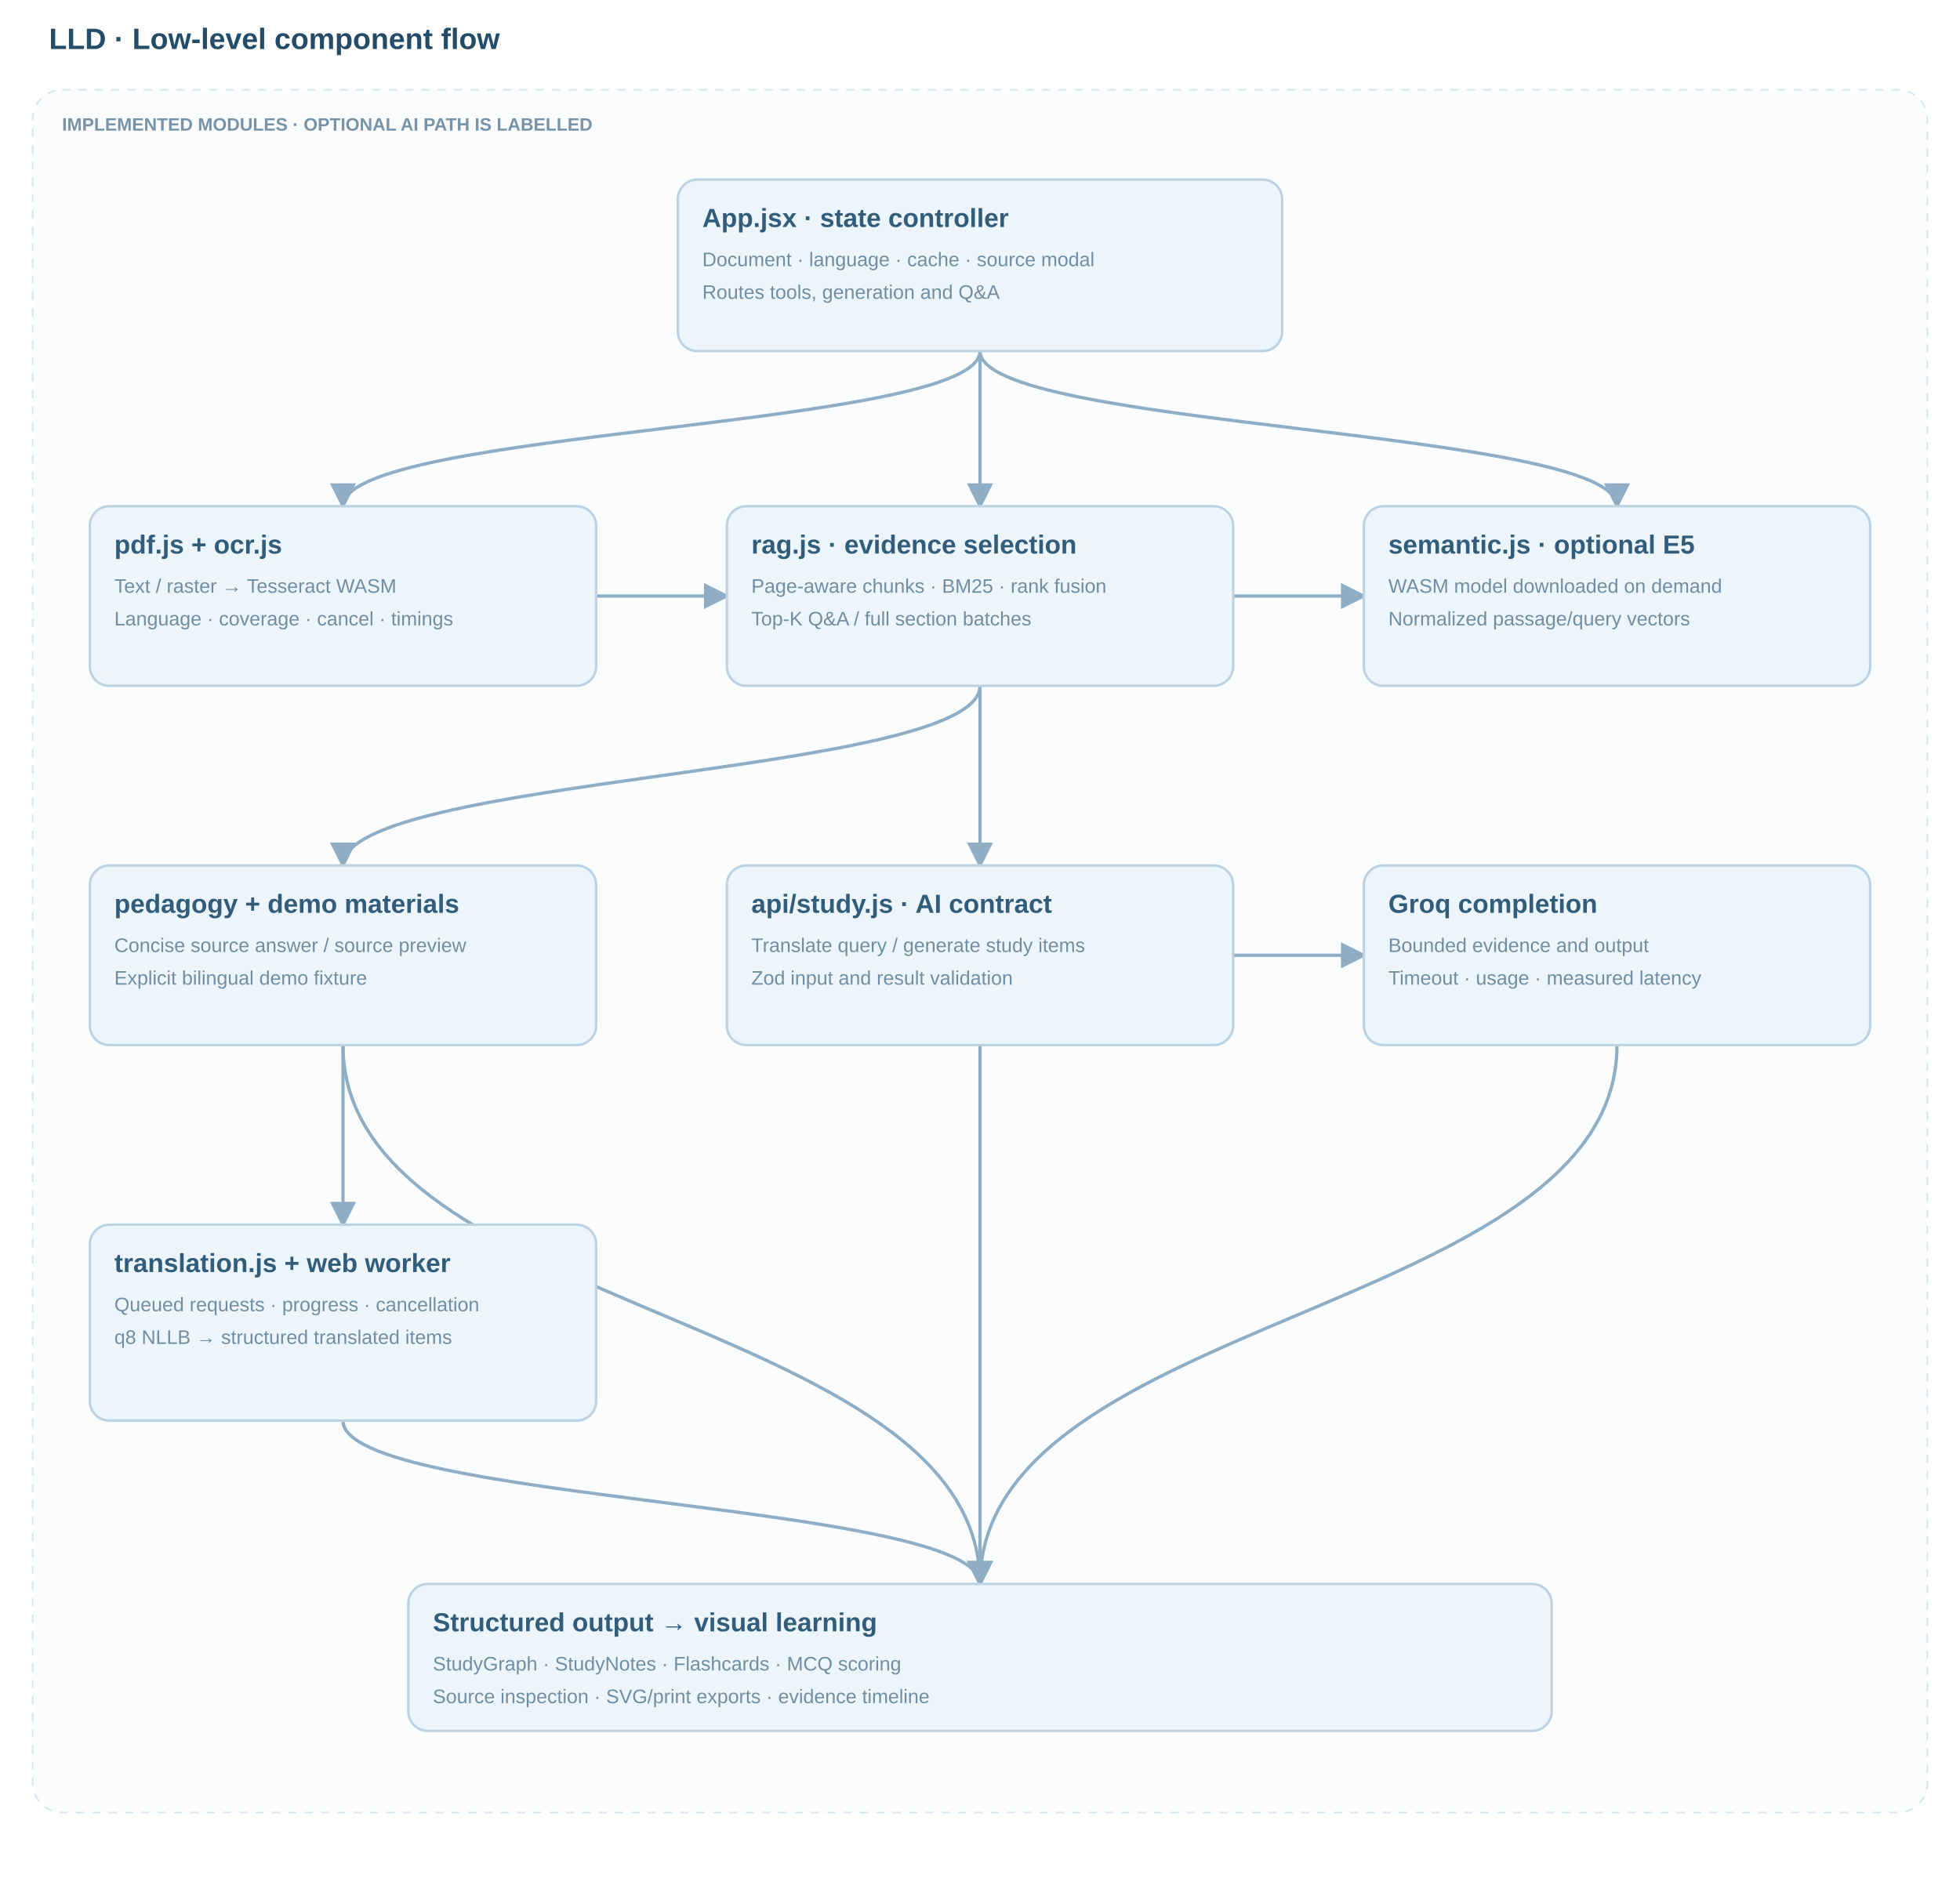
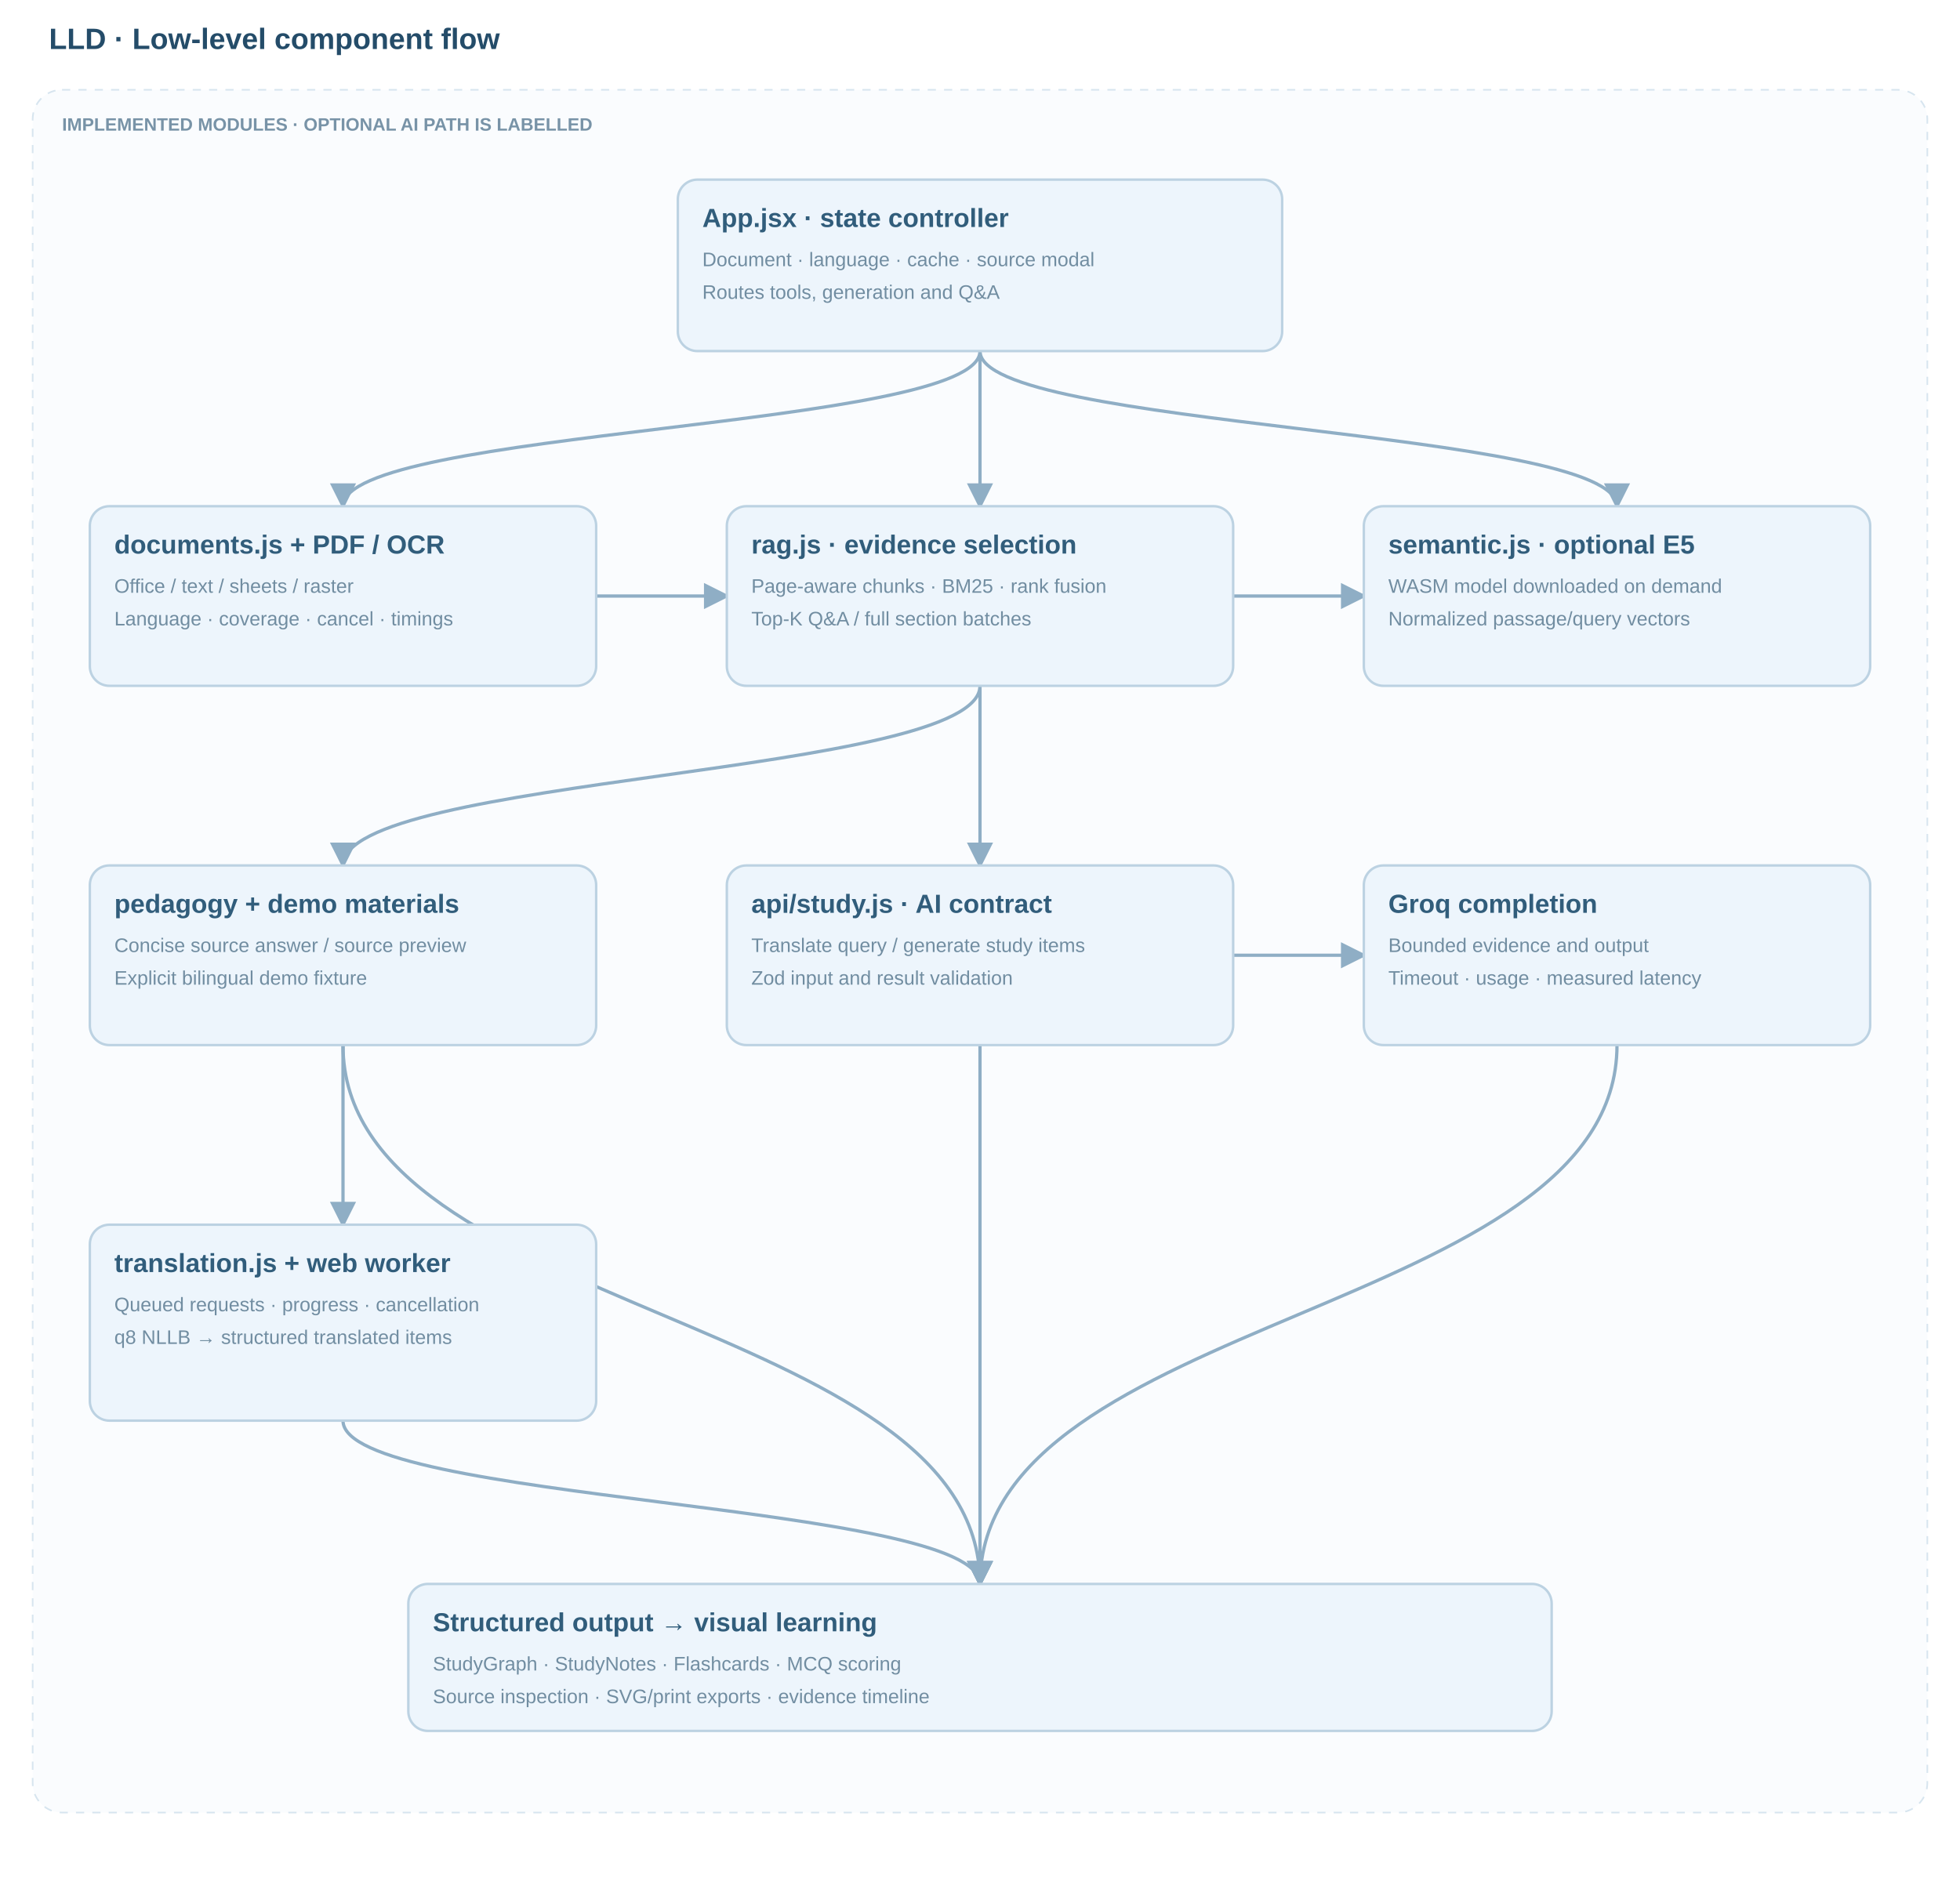
<svg xmlns="http://www.w3.org/2000/svg" viewBox="0 0 1200 1150" width="1200" height="1150" role="group" aria-label="Low-level component flow diagram" font-family="Arial,sans-serif">
  <defs>
    <marker id="arch-arrow-LLD" markerWidth="8" markerHeight="8" refX="7" refY="4" orient="auto">
      <path d="M0,0 L8,4 L0,8" fill="#8faec5" />
    </marker>
  </defs>
  <text x="30" y="30" font-size="18" font-weight="600" fill="#244c69">LLD · Low-level component flow</text>
  <rect x="20" y="55" width="1160" height="1055" rx="18" fill="#fafcfe" stroke="#d7e5ef" stroke-dasharray="5 5" />
  <text x="38" y="80" font-size="11" font-weight="600" fill="#7893a7">IMPLEMENTED MODULES · OPTIONAL AI PATH IS LABELLED</text>
  <path d="M600,215 C600,262.5 210,262.5 210,310" fill="none" stroke="#8faec5" stroke-width="2" marker-end="url(#arch-arrow-LLD)" />
  <path d="M600,215 C600,262.5 600,262.5 600,310" fill="none" stroke="#8faec5" stroke-width="2" marker-end="url(#arch-arrow-LLD)" />
  <path d="M600,215 C600,262.5 990,262.5 990,310" fill="none" stroke="#8faec5" stroke-width="2" marker-end="url(#arch-arrow-LLD)" />
  <path d="M365,365 C405,365 405,365 445,365" fill="none" stroke="#8faec5" stroke-width="2" marker-end="url(#arch-arrow-LLD)" />
  <path d="M755,365 C795,365 795,365 835,365" fill="none" stroke="#8faec5" stroke-width="2" marker-end="url(#arch-arrow-LLD)" />
  <path d="M600,420 C600,475 600,475 600,530" fill="none" stroke="#8faec5" stroke-width="2" marker-end="url(#arch-arrow-LLD)" />
  <path d="M600,420 C600,475 210,475 210,530" fill="none" stroke="#8faec5" stroke-width="2" marker-end="url(#arch-arrow-LLD)" />
  <path d="M755,585 C795,585 795,585 835,585" fill="none" stroke="#8faec5" stroke-width="2" marker-end="url(#arch-arrow-LLD)" />
  <path d="M990,640 C990,805 600,805 600,970" fill="none" stroke="#8faec5" stroke-width="2" marker-end="url(#arch-arrow-LLD)" />
  <path d="M210,640 C210,805 600,805 600,970" fill="none" stroke="#8faec5" stroke-width="2" marker-end="url(#arch-arrow-LLD)" />
  <path d="M600,640 C600,805 600,805 600,970" fill="none" stroke="#8faec5" stroke-width="2" marker-end="url(#arch-arrow-LLD)" />
  <path d="M210,640 C210,695 210,695 210,750" fill="none" stroke="#8faec5" stroke-width="2" marker-end="url(#arch-arrow-LLD)" />
  <path d="M210,870 C210,920 600,920 600,970" fill="none" stroke="#8faec5" stroke-width="2" marker-end="url(#arch-arrow-LLD)" />
  <g data-node-id="app" role="button" tabindex="0" aria-label="Explore App.jsx · state controller">
    <rect x="415" y="110" width="370" height="105" rx="12" fill="#edf5fc" stroke="#bcd2e2" stroke-width="1.5" />
    <text x="430" y="139" font-size="16" font-weight="600" fill="#315d7b">App.jsx · state controller</text>
    <text x="430" y="163" font-size="12" fill="#718da1">Document · language · cache · source modal</text>
    <text x="430" y="183" font-size="12" fill="#718da1">Routes tools, generation and Q&amp;A</text>
  </g>
-   <g data-node-id="pdf" role="button" tabindex="0" aria-label="Explore pdf.js + ocr.js">
+   <g data-node-id="pdf" role="button" tabindex="0" aria-label="Explore documents.js + PDF / OCR">
    <rect x="55" y="310" width="310" height="110" rx="12" fill="#edf5fc" stroke="#bcd2e2" stroke-width="1.5" />
-     <text x="70" y="339" font-size="16" font-weight="600" fill="#315d7b">pdf.js + ocr.js</text>
-     <text x="70" y="363" font-size="12" fill="#718da1">Text / raster → Tesseract WASM</text>
+     <text x="70" y="339" font-size="16" font-weight="600" fill="#315d7b">documents.js + PDF / OCR</text>
+     <text x="70" y="363" font-size="12" fill="#718da1">Office / text / sheets / raster</text>
    <text x="70" y="383" font-size="12" fill="#718da1">Language · coverage · cancel · timings</text>
  </g>
  <g data-node-id="rag" role="button" tabindex="0" aria-label="Explore rag.js · evidence selection">
    <rect x="445" y="310" width="310" height="110" rx="12" fill="#edf5fc" stroke="#bcd2e2" stroke-width="1.5" />
    <text x="460" y="339" font-size="16" font-weight="600" fill="#315d7b">rag.js · evidence selection</text>
    <text x="460" y="363" font-size="12" fill="#718da1">Page-aware chunks · BM25 · rank fusion</text>
    <text x="460" y="383" font-size="12" fill="#718da1">Top-K Q&amp;A / full section batches</text>
  </g>
  <g data-node-id="semantic" role="button" tabindex="0" aria-label="Explore semantic.js · optional E5">
    <rect x="835" y="310" width="310" height="110" rx="12" fill="#edf5fc" stroke="#bcd2e2" stroke-width="1.5" />
    <text x="850" y="339" font-size="16" font-weight="600" fill="#315d7b">semantic.js · optional E5</text>
    <text x="850" y="363" font-size="12" fill="#718da1">WASM model downloaded on demand</text>
    <text x="850" y="383" font-size="12" fill="#718da1">Normalized passage/query vectors</text>
  </g>
  <g data-node-id="demo" role="button" tabindex="0" aria-label="Explore pedagogy + demo materials">
    <rect x="55" y="530" width="310" height="110" rx="12" fill="#edf5fc" stroke="#bcd2e2" stroke-width="1.5" />
    <text x="70" y="559" font-size="16" font-weight="600" fill="#315d7b">pedagogy + demo materials</text>
    <text x="70" y="583" font-size="12" fill="#718da1">Concise source answer / source preview</text>
    <text x="70" y="603" font-size="12" fill="#718da1">Explicit bilingual demo fixture</text>
  </g>
  <g data-node-id="api" role="button" tabindex="0" aria-label="Explore api/study.js · AI contract">
    <rect x="445" y="530" width="310" height="110" rx="12" fill="#edf5fc" stroke="#bcd2e2" stroke-width="1.5" />
    <text x="460" y="559" font-size="16" font-weight="600" fill="#315d7b">api/study.js · AI contract</text>
    <text x="460" y="583" font-size="12" fill="#718da1">Translate query / generate study items</text>
    <text x="460" y="603" font-size="12" fill="#718da1">Zod input and result validation</text>
  </g>
  <g data-node-id="provider" role="button" tabindex="0" aria-label="Explore Groq completion">
    <rect x="835" y="530" width="310" height="110" rx="12" fill="#edf5fc" stroke="#bcd2e2" stroke-width="1.5" />
    <text x="850" y="559" font-size="16" font-weight="600" fill="#315d7b">Groq completion</text>
    <text x="850" y="583" font-size="12" fill="#718da1">Bounded evidence and output</text>
    <text x="850" y="603" font-size="12" fill="#718da1">Timeout · usage · measured latency</text>
  </g>
  <g data-node-id="local" role="button" tabindex="0" aria-label="Explore translation.js + web worker">
    <rect x="55" y="750" width="310" height="120" rx="12" fill="#edf5fc" stroke="#bcd2e2" stroke-width="1.5" />
    <text x="70" y="779" font-size="16" font-weight="600" fill="#315d7b">translation.js + web worker</text>
    <text x="70" y="803" font-size="12" fill="#718da1">Queued requests · progress · cancellation</text>
    <text x="70" y="823" font-size="12" fill="#718da1">q8 NLLB → structured translated items</text>
  </g>
  <g data-node-id="render" role="button" tabindex="0" aria-label="Explore Structured output → visual learning">
    <rect x="250" y="970" width="700" height="90" rx="12" fill="#edf5fc" stroke="#bcd2e2" stroke-width="1.5" />
    <text x="265" y="999" font-size="16" font-weight="600" fill="#315d7b">Structured output → visual learning</text>
    <text x="265" y="1023" font-size="12" fill="#718da1">StudyGraph · StudyNotes · Flashcards · MCQ scoring</text>
    <text x="265" y="1043" font-size="12" fill="#718da1">Source inspection · SVG/print exports · evidence timeline</text>
  </g>
</svg>
